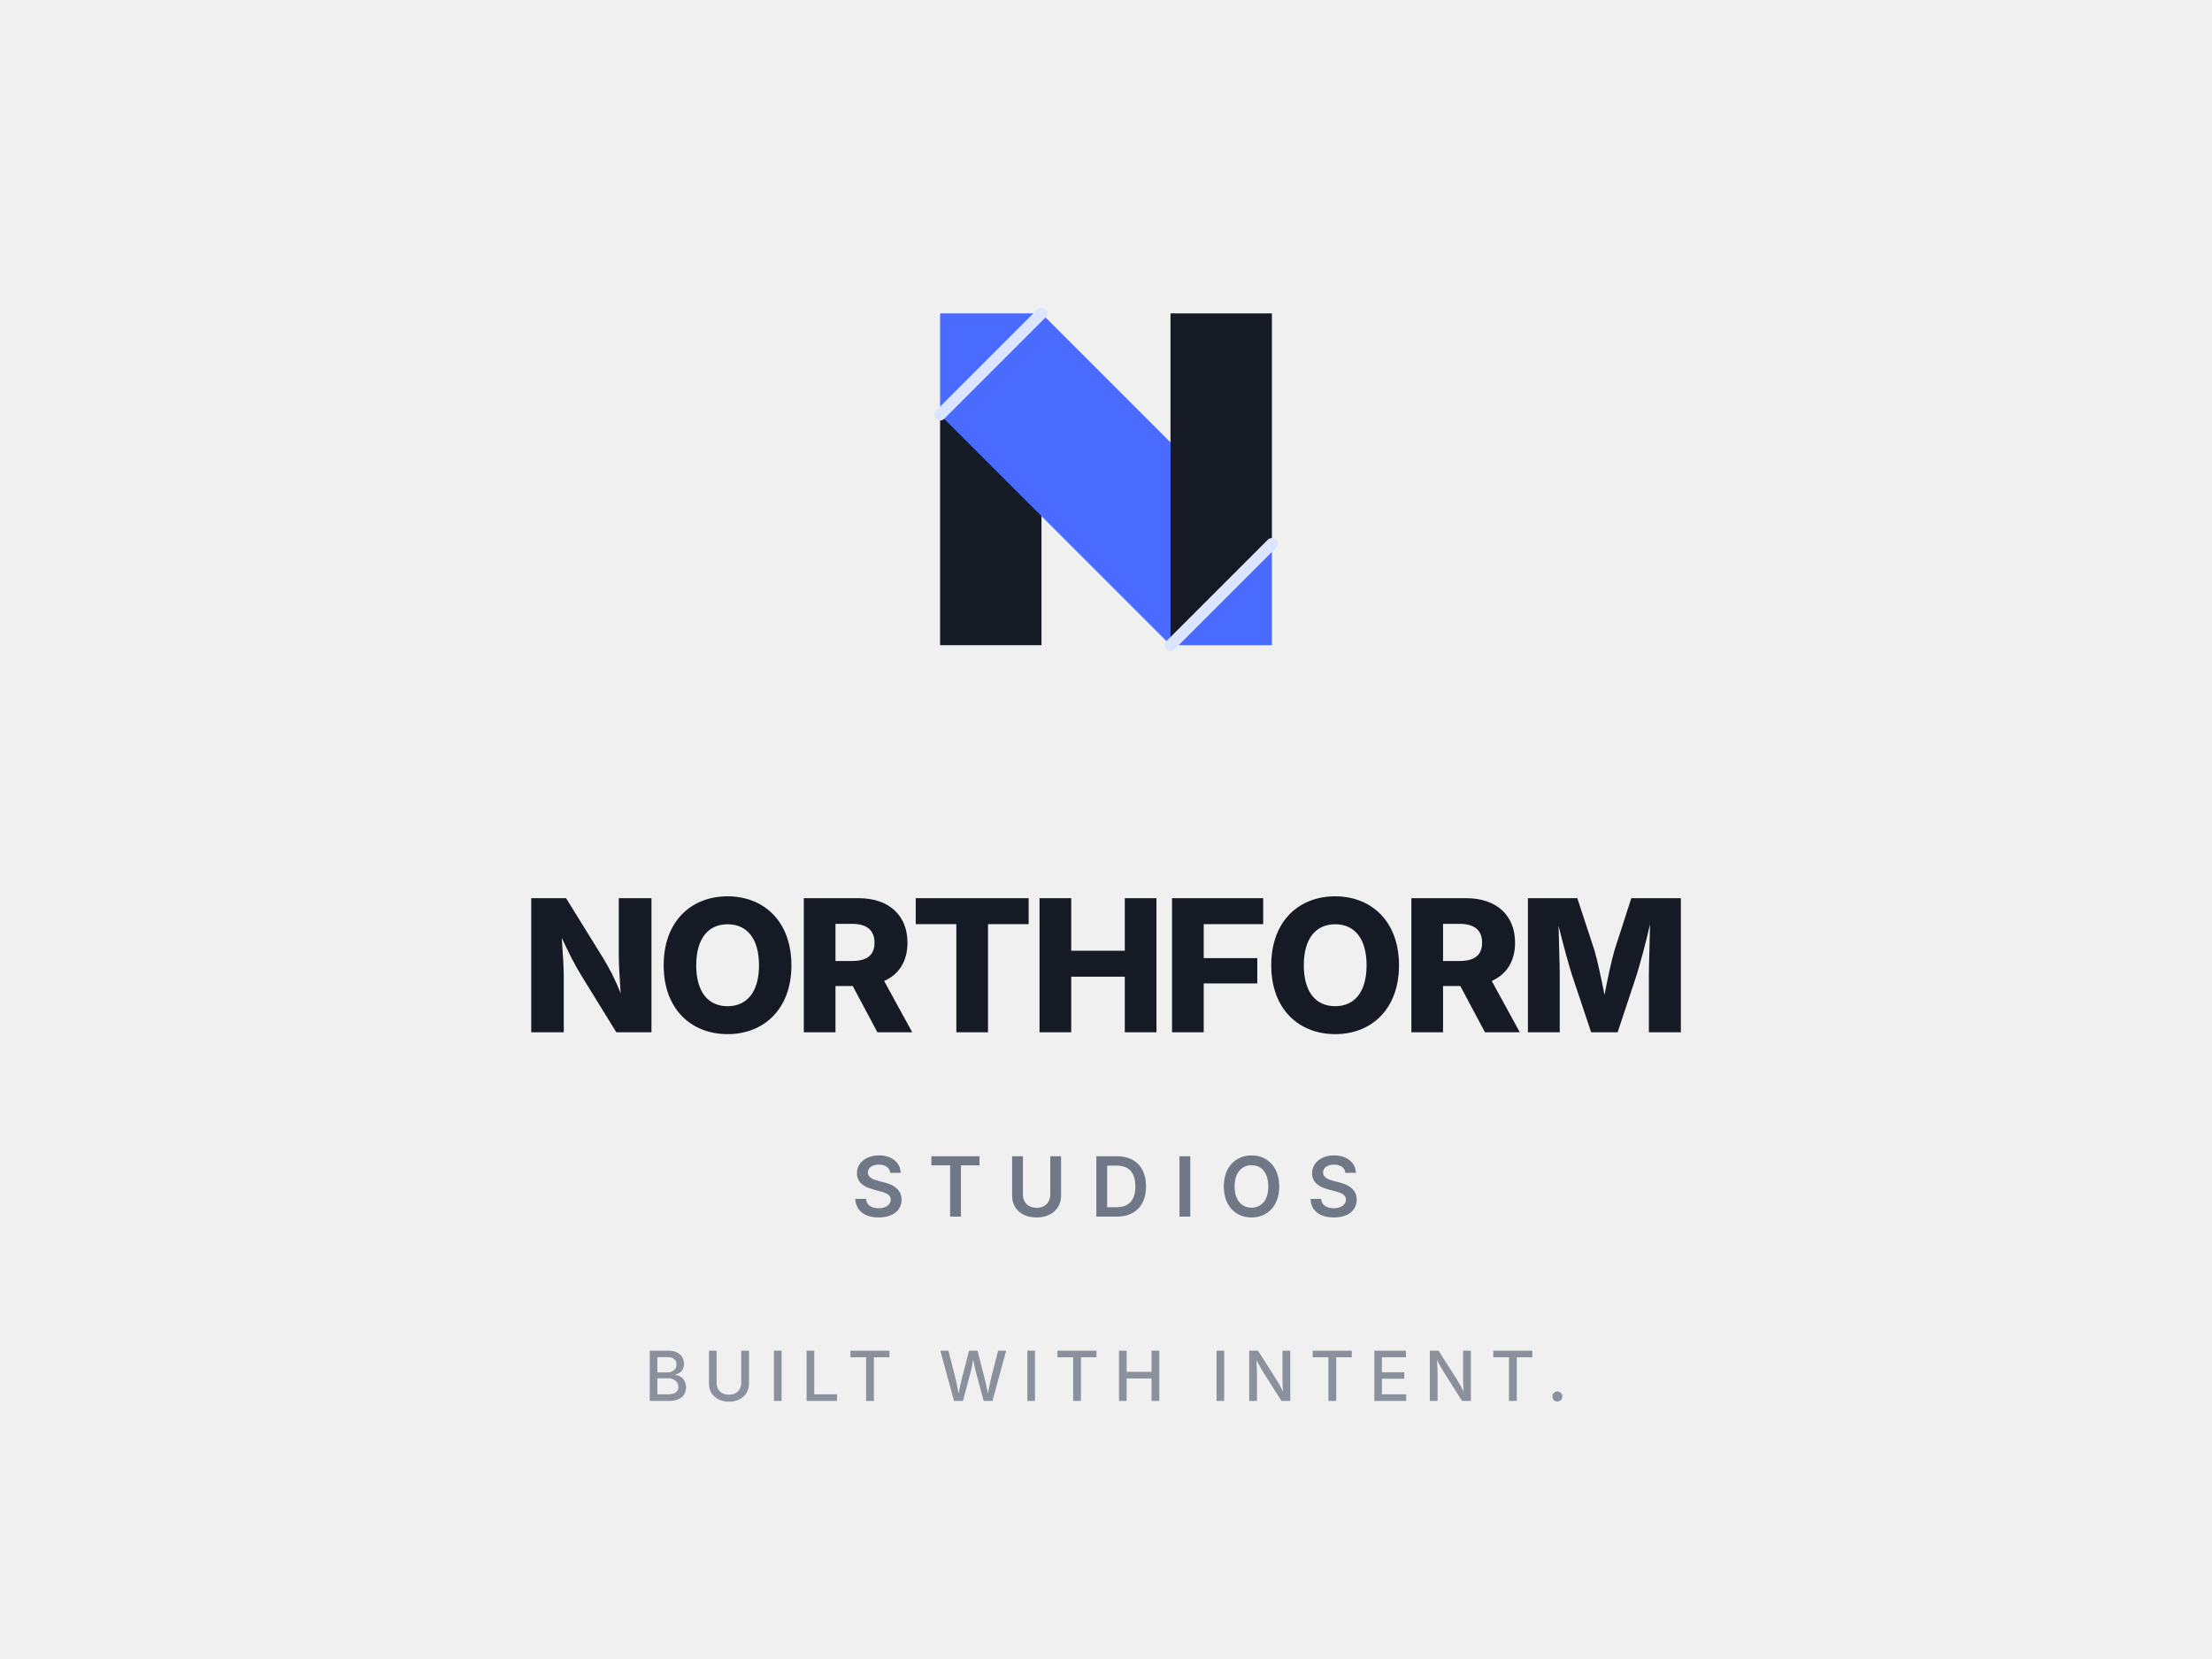
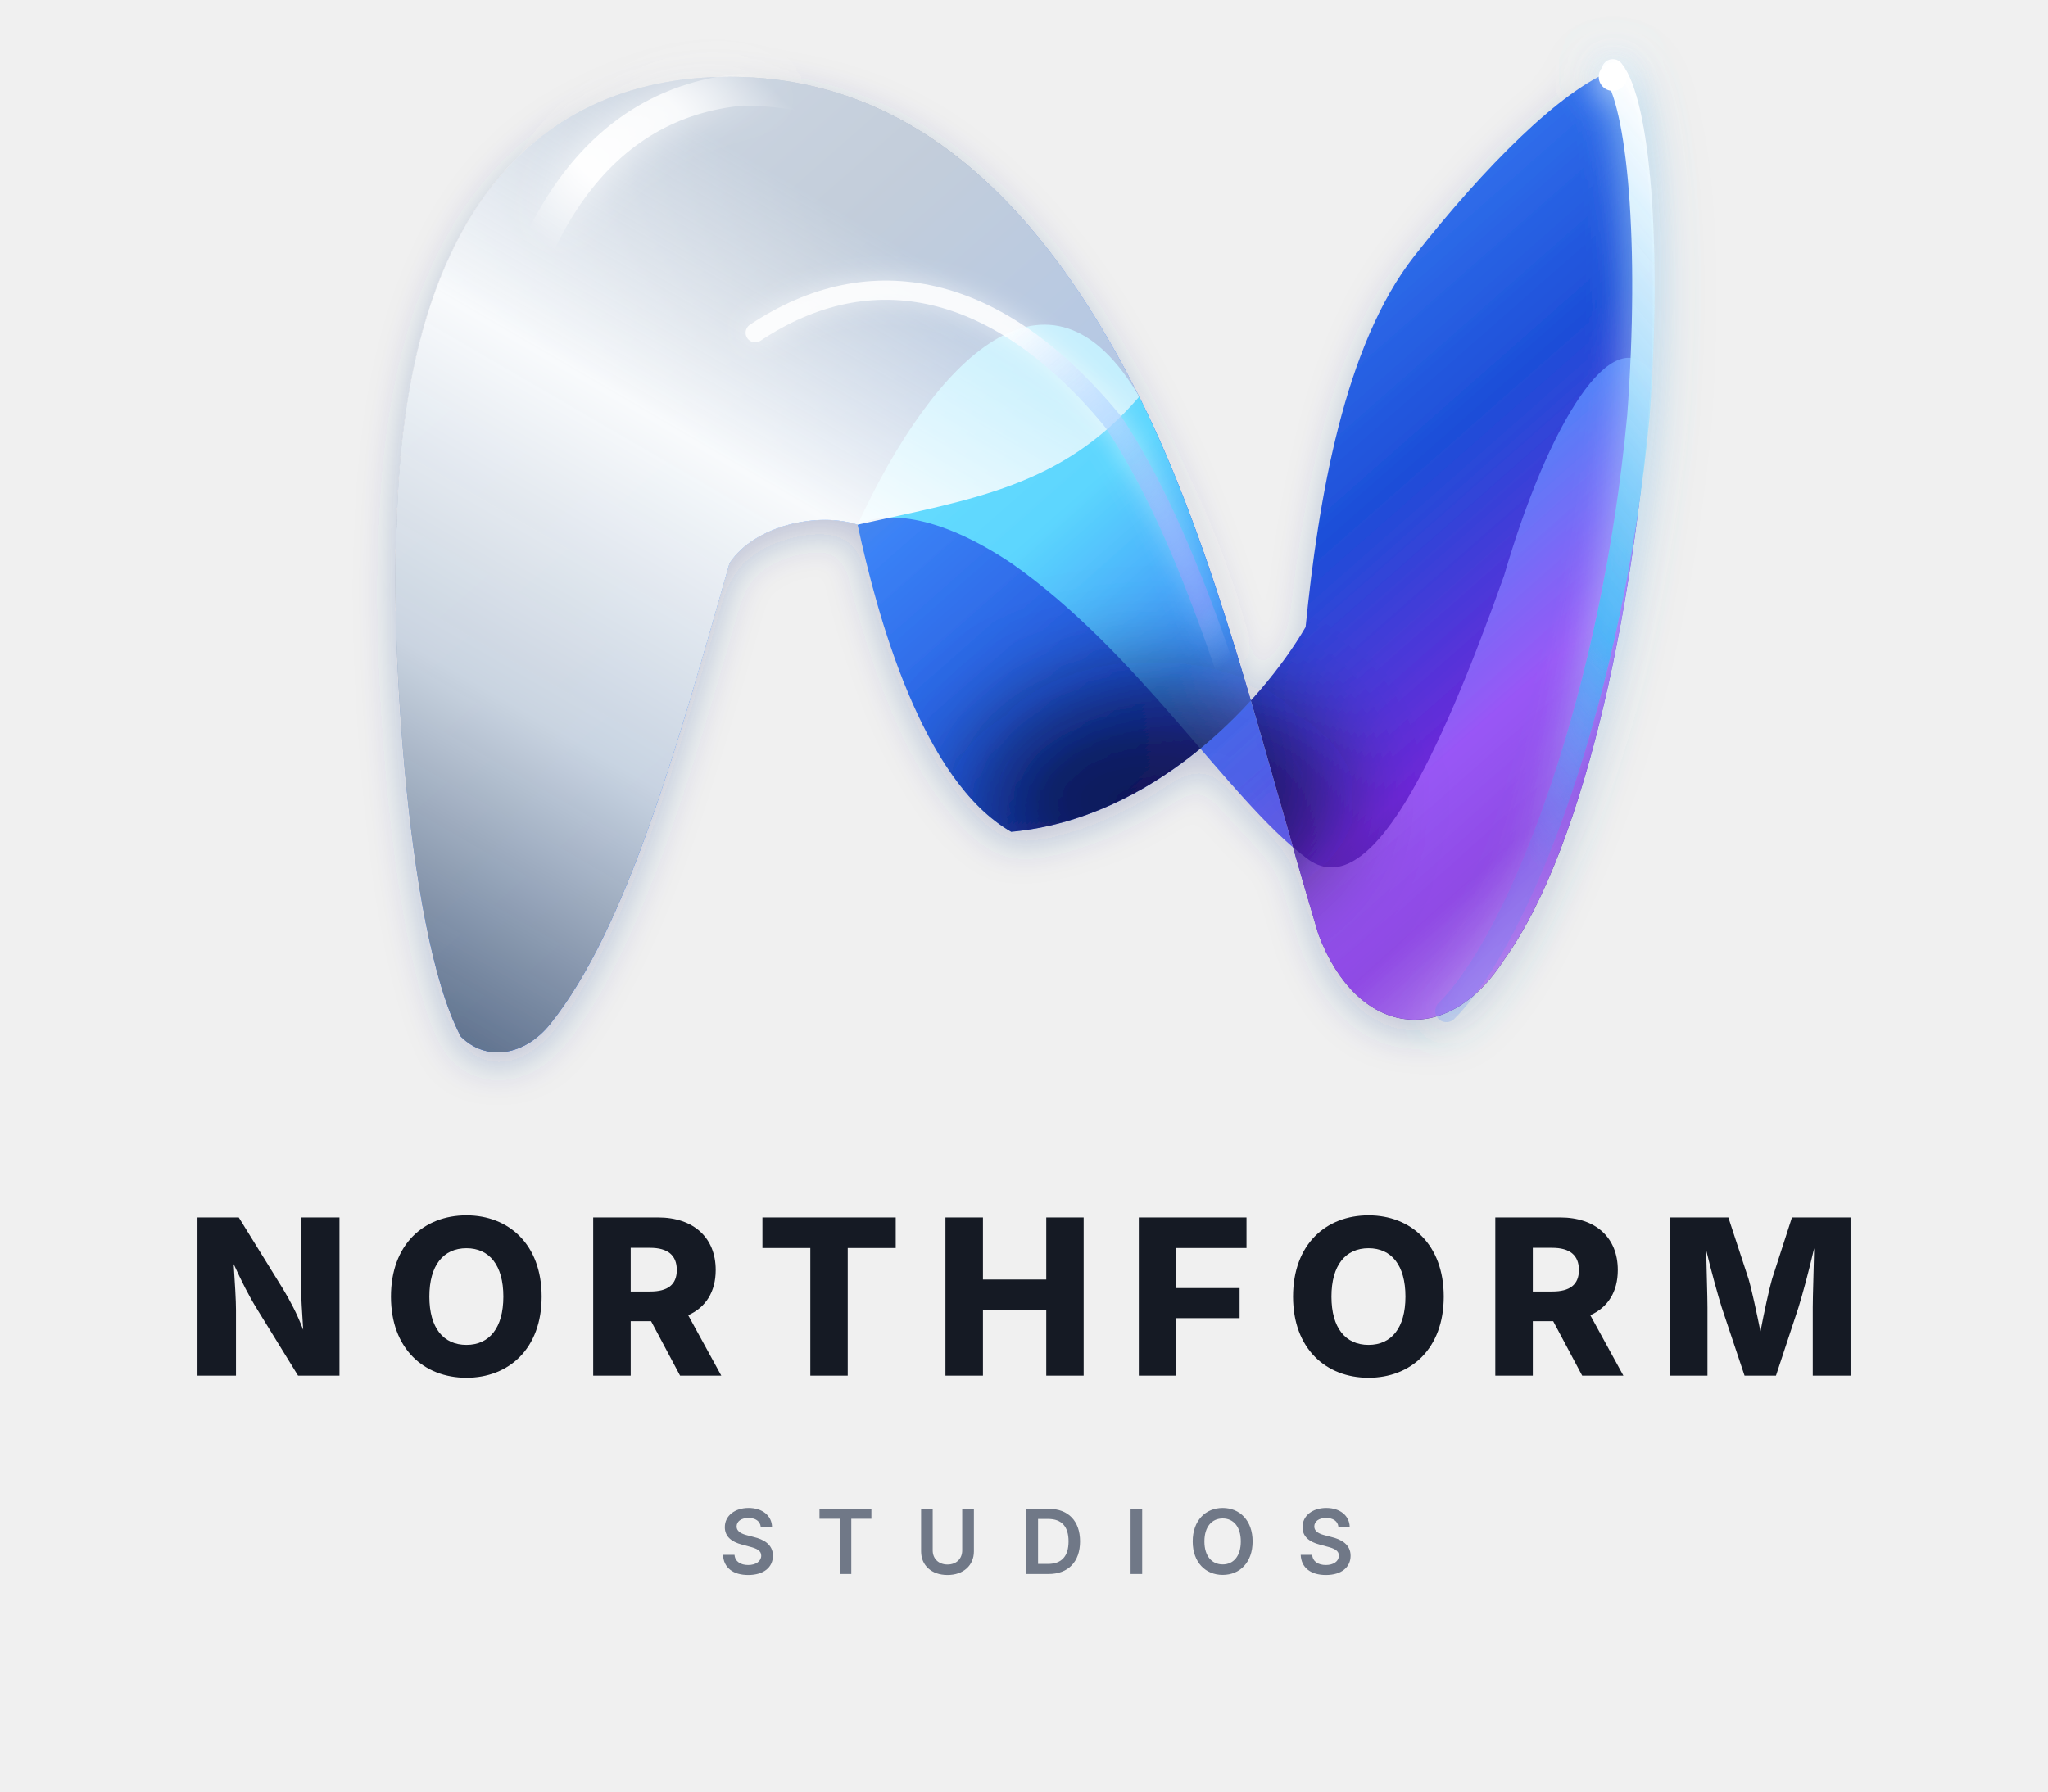
- <svg xmlns="http://www.w3.org/2000/svg" viewBox="0 0 240 180" width="240" height="180" fill="none">
-   <g transform="translate(88, 20)">
-     <path d="M14 25 L25 14 V50 H14 V25 Z" fill="#151A24" />
-     <path d="M14 14 H25 L50 39 V50 H39 L14 25 Z" fill="#496BFF" />
-     <path d="M39 14 H50 V39 L39 50 V14 Z" fill="#151A24" />
-     <path d="M14 25 L25 14" stroke="#DCE5FF" stroke-width="1.25" stroke-linecap="round" />
-     <path d="M39 50 L50 39" stroke="#DCE5FF" stroke-width="1.25" stroke-linecap="round" />
+ <svg xmlns="http://www.w3.org/2000/svg" viewBox="0 0 320 280" width="320" height="280" fill="none">
+   <g transform="translate(60, 10)">
+     <defs>
+       <filter id="nf-depth-vert" x="-20%" y="-20%" width="140%" height="140%">
+         <feDropShadow dx="0" dy="6" stdDeviation="8" flood-color="#020617" flood-opacity="0.22" />
+         <feDropShadow dx="0" dy="2" stdDeviation="3" flood-color="#1E3A8A" flood-opacity="0.25" />
+       </filter>
+       <linearGradient id="nf-base-vert" x1="5%" y1="10%" x2="95%" y2="90%">
+         <stop offset="0%" stop-color="#E2E8F0" />
+         <stop offset="22%" stop-color="#94A3B8" />
+         <stop offset="42%" stop-color="#3B82F6" />
+         <stop offset="64%" stop-color="#1D4ED8" />
+         <stop offset="82%" stop-color="#6D28D9" />
+         <stop offset="100%" stop-color="#1E1B4B" />
+       </linearGradient>
+       <linearGradient id="nf-silver-vert" x1="0%" y1="95%" x2="40%" y2="5%">
+         <stop offset="0%" stop-color="#64748B" stop-opacity="0.95" />
+         <stop offset="35%" stop-color="#CBD5E1" stop-opacity="0.98" />
+         <stop offset="70%" stop-color="#F8FAFC" stop-opacity="1" />
+         <stop offset="100%" stop-color="#CBD5E1" stop-opacity="0.85" />
+       </linearGradient>
+       <linearGradient id="nf-caustics-vert" x1="28%" y1="25%" x2="92%" y2="88%">
+         <stop offset="0%" stop-color="#38BDF8" stop-opacity="0.95" />
+         <stop offset="30%" stop-color="#2563EB" stop-opacity="0.9" />
+         <stop offset="60%" stop-color="#4F46E5" stop-opacity="0.85" />
+         <stop offset="82%" stop-color="#7C3AED" stop-opacity="0.8" />
+         <stop offset="100%" stop-color="#C084FC" stop-opacity="0.95" />
+       </linearGradient>
+       <linearGradient id="nf-crest-vert" x1="5%" y1="35%" x2="52%" y2="5%">
+         <stop offset="0%" stop-color="#FFFFFF" stop-opacity="0" />
+         <stop offset="30%" stop-color="#FFFFFF" stop-opacity="0.95" />
+         <stop offset="70%" stop-color="#FFFFFF" stop-opacity="0.8" />
+         <stop offset="100%" stop-color="#FFFFFF" stop-opacity="0" />
+       </linearGradient>
+       <linearGradient id="nf-ridge-vert" x1="30%" y1="20%" x2="72%" y2="75%">
+         <stop offset="0%" stop-color="#FFFFFF" stop-opacity="0.85" />
+         <stop offset="45%" stop-color="#93C5FD" stop-opacity="0.65" />
+         <stop offset="85%" stop-color="#C084FC" stop-opacity="0.3" />
+         <stop offset="100%" stop-color="#FFFFFF" stop-opacity="0" />
+       </linearGradient>
+       <linearGradient id="nf-fresnel-vert" x1="75%" y1="92%" x2="98%" y2="2%">
+         <stop offset="0%" stop-color="#3B82F6" stop-opacity="0.2" />
+         <stop offset="35%" stop-color="#38BDF8" stop-opacity="0.85" />
+         <stop offset="70%" stop-color="#BAE6FD" stop-opacity="0.95" />
+         <stop offset="100%" stop-color="#FFFFFF" stop-opacity="1" />
+       </linearGradient>
+       <clipPath id="nf-body-clip-vert">
+         <path d="M12 152          C 3 135, 1 85, 2 72          C 3 26, 22 2, 54 2          C 78 2, 100 16, 118 52          C 130 76, 137 106, 146 136          C 152 152, 166 154, 175 140          C 188 122, 196 82, 198 48          C 199 22, 197 4, 192 1          C 184 4, 172 16, 161 30          C 150 44, 146 68, 144 88          C 137 100, 120 118, 98 120          C 84 112, 77 86, 74 72          C 68 70, 58 72, 54 78          C 46 106, 38 135, 26 150          C 22 155, 16 156, 12 152 Z" />
+       </clipPath>
+     </defs>
+     <g filter="url(#nf-depth-vert)">
+       <path d="M12 152          C 3 135, 1 85, 2 72          C 3 26, 22 2, 54 2          C 78 2, 100 16, 118 52          C 130 76, 137 106, 146 136          C 152 152, 166 154, 175 140          C 188 122, 196 82, 198 48          C 199 22, 197 4, 192 1          C 184 4, 172 16, 161 30          C 150 44, 146 68, 144 88          C 137 100, 120 118, 98 120          C 84 112, 77 86, 74 72          C 68 70, 58 72, 54 78          C 46 106, 38 135, 26 150          C 22 155, 16 156, 12 152 Z" fill="url(#nf-base-vert)" />
+       <path d="M12 152          C 3 135, 1 85, 2 72          C 3 26, 22 2, 54 2          C 78 2, 100 16, 118 52          C 106 66, 92 68, 74 72          C 68 70, 58 72, 54 78          C 46 106, 38 135, 26 150          C 22 155, 16 156, 12 152 Z" fill="url(#nf-silver-vert)" />
+       <path d="M74 72          C 86 46, 104 28, 118 52          C 130 76, 137 106, 146 136          C 152 152, 166 154, 175 140          C 188 122, 196 82, 198 48          C 192 40, 182 56, 175 80          C 165 108, 154 132, 144 124          C 132 115, 118 92, 98 78          C 86 70, 78 70, 74 72 Z" fill="url(#nf-caustics-vert)" style="mix-blend-mode: screen;" />
+       <g clip-path="url(#nf-body-clip-vert)">
+         <ellipse cx="120" cy="115" rx="28" ry="18" fill="#020617" opacity="0.65" style="filter: blur(8px);" />
+       </g>
+       <path d="M16 60          C 20 25, 34 6, 56 4          C 75 4, 94 15, 108 34" stroke="url(#nf-crest-vert)" stroke-width="5" stroke-linecap="round" fill="none" style="filter: drop-shadow(0 0 3px rgba(255,255,255,0.9));" />
+       <path d="M58 42          C 76 30, 96 34, 114 56          C 126 74, 134 102, 142 128" stroke="url(#nf-ridge-vert)" stroke-width="3" stroke-linecap="round" fill="none" style="filter: drop-shadow(0 0 2px rgba(255,255,255,0.7));" />
+       <path d="M166 148          C 178 136, 192 98, 196 55          C 198 28, 196 6, 192 1" stroke="url(#nf-fresnel-vert)" stroke-width="3.5" stroke-linecap="round" fill="none" style="filter: drop-shadow(0 0 3px rgba(186, 230, 253, 0.95));" />
+       <circle cx="192" cy="2" r="2.2" fill="#FFFFFF" style="filter: drop-shadow(0 0 3px #FFFFFF);" />
+     </g>
  </g>
-   <text x="120" y="112" text-anchor="middle" font-family="'Manrope', -apple-system, sans-serif" font-weight="800" font-size="20" letter-spacing="-0.03em" fill="#151A24">NORTHFORM</text>
-   <text x="120" y="132" text-anchor="middle" font-family="'Inter', -apple-system, sans-serif" font-weight="600" font-size="9" letter-spacing="0.28em" fill="#707887">STUDIOS</text>
-   <text x="120" y="152" text-anchor="middle" font-family="'Inter', -apple-system, sans-serif" font-weight="500" font-size="7.5" letter-spacing="0.2em" fill="#707887" opacity="0.8">BUILT WITH INTENT.</text>
+   <g text-anchor="middle">
+     <text x="160" y="215" fill="#151A24" font-family="Manrope, system-ui, -apple-system, sans-serif" font-size="34" font-weight="800" letter-spacing="0.14em">NORTHFORM</text>
+     <text x="162" y="246" fill="#707887" font-family="Inter, system-ui, -apple-system, sans-serif" font-size="14" font-weight="600" letter-spacing="0.44em">STUDIOS</text>
+   </g>
</svg>
